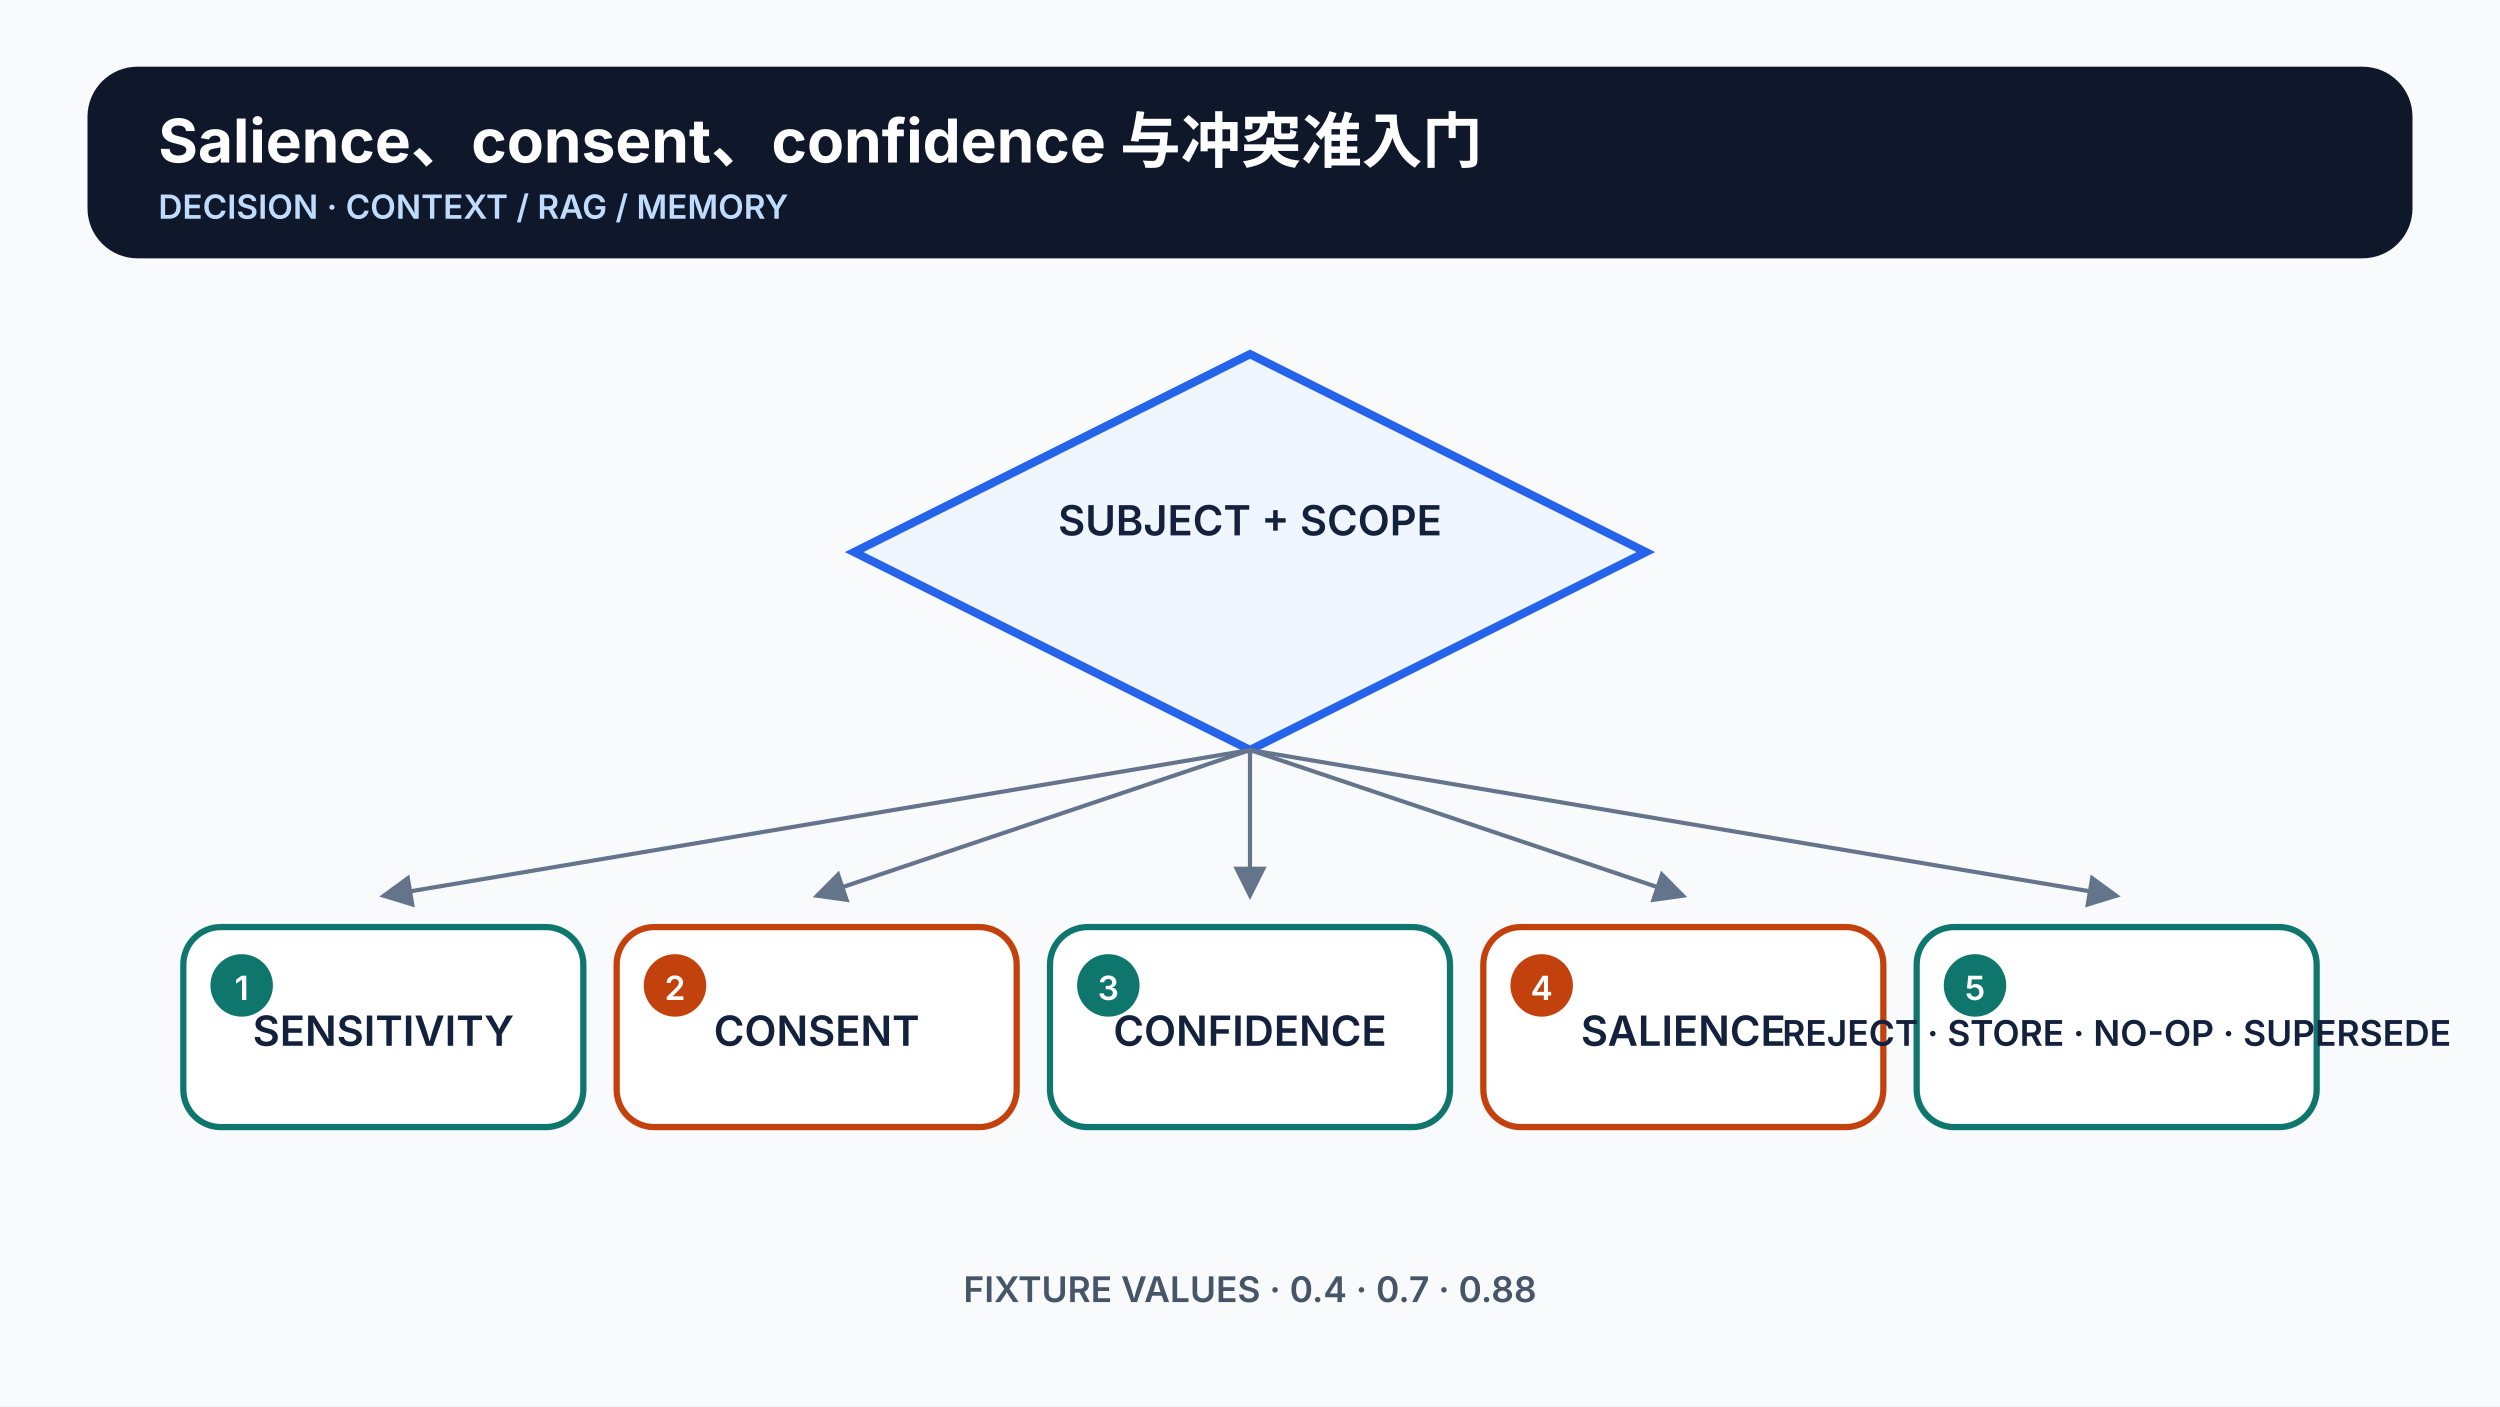
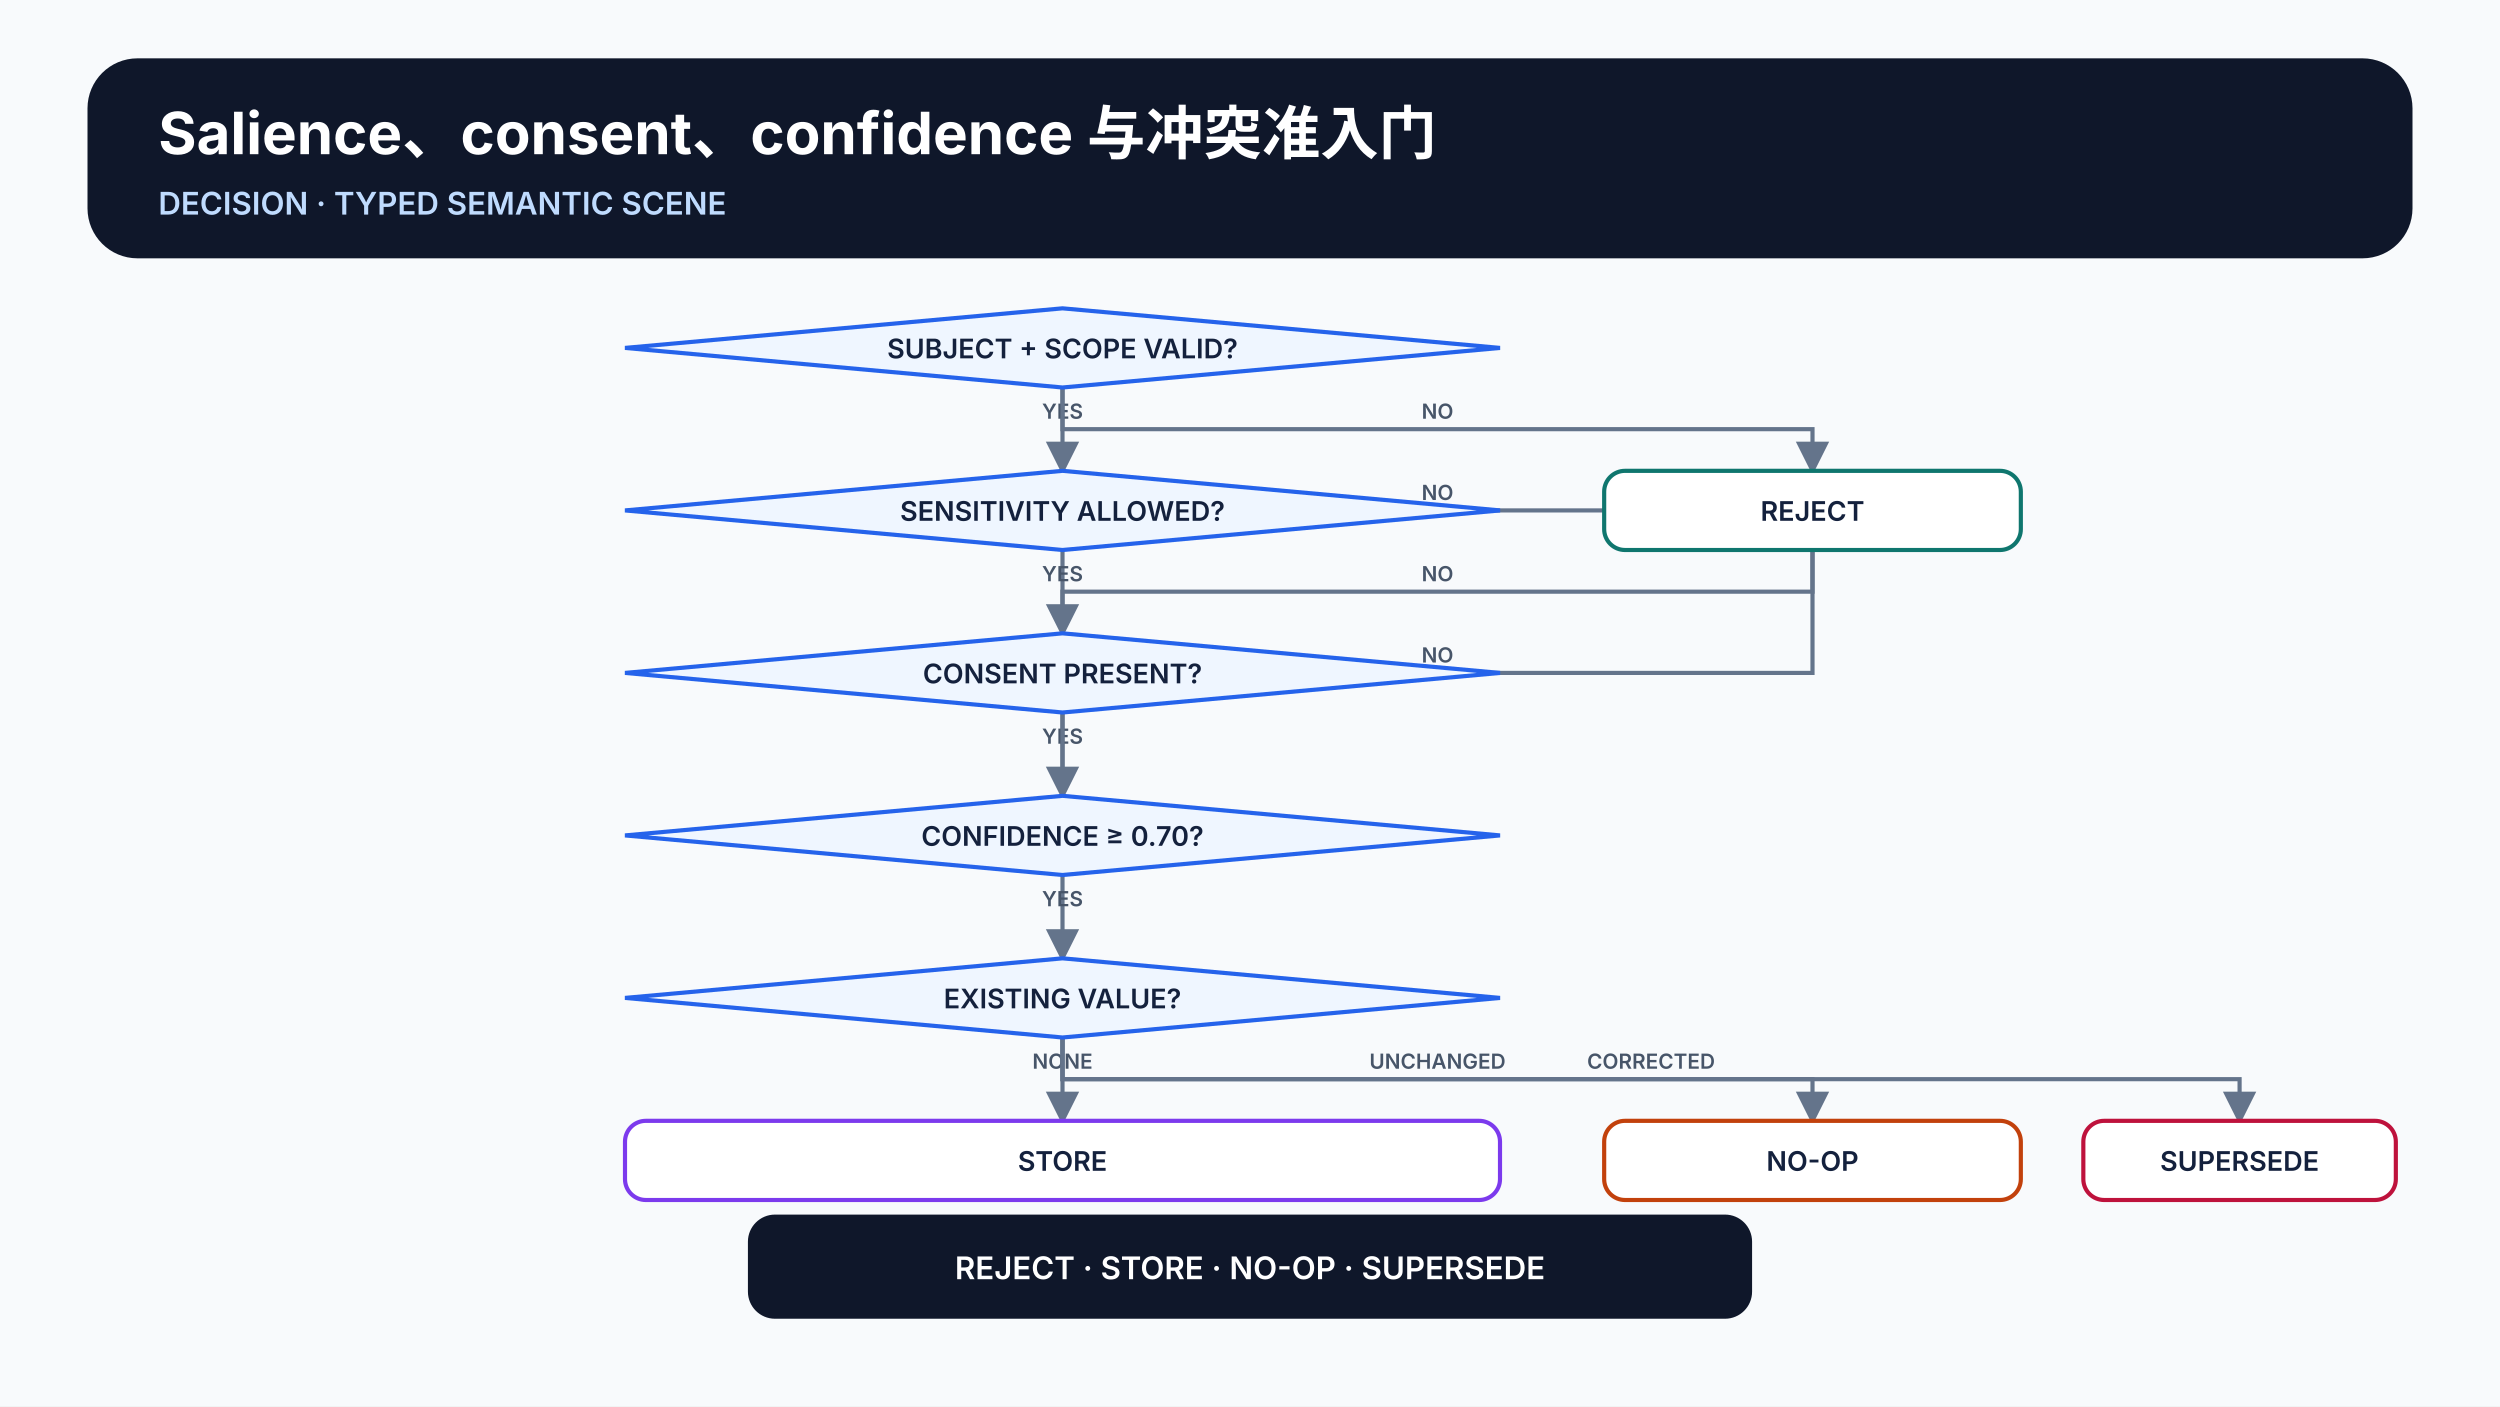
<svg xmlns="http://www.w3.org/2000/svg" width="1200" height="675" viewBox="0 0 1200 675" role="img" aria-labelledby="visual-context-07-admission-conflict-title visual-context-07-admission-conflict-desc">
  <defs>
-     <marker id="arrow" markerWidth="8" markerHeight="8" refX="7" refY="4" orient="auto">
+     <marker id="visual-context-07-admission-conflict-arrow" markerWidth="8" markerHeight="8" refX="7" refY="4" orient="auto">
      <path d="M0 0 L8 4 L0 8 Z" fill="#64748b" />
    </marker>
  </defs>
  <rect x="0" y="0" width="1200" height="675" fill="#f8fafc" />
-   <rect x="42" y="32" width="1116" height="92" rx="24" fill="#0f172a" />
-   <text x="76" y="78" font-family="Inter, Arial, sans-serif" font-size="29" font-weight="700" fill="#ffffff">Salience、consent、confidence 与冲突准入门</text>
-   <text x="76" y="105" font-family="Inter, Arial, sans-serif" font-size="16" font-weight="600" fill="#bfdbfe">DECISION · CONTEXT / RAG / MEMORY</text>
-   <polygon points="600,170 790,265 600,360 410,265" fill="#eff6ff" stroke="#2563eb" stroke-width="4" />
-   <text x="600" y="257" font-family="Inter, Arial, sans-serif" font-size="20" font-weight="600" fill="#14213d" text-anchor="middle">SUBJECT + SCOPE</text>
-   <line x1="600" y1="360" x2="184" y2="430" stroke="#64748b" stroke-width="2" marker-end="url(#arrow)" />
-   <rect x="88" y="445" width="192" height="96" rx="18" fill="#ffffff" stroke="#0f766e" stroke-width="3" />
-   <circle cx="116" cy="473" r="15" fill="#0f766e" />
-   <text x="116" y="480" font-family="Inter, Arial, sans-serif" font-size="16" font-weight="600" fill="#ffffff" text-anchor="middle">1</text>
-   <text x="184" y="502" font-family="Inter, Arial, sans-serif" font-size="20" font-weight="600" fill="#14213d" text-anchor="middle">SENSITIVITY</text>
-   <line x1="600" y1="360" x2="392" y2="430" stroke="#64748b" stroke-width="2" marker-end="url(#arrow)" />
-   <rect x="296" y="445" width="192" height="96" rx="18" fill="#ffffff" stroke="#c2410c" stroke-width="3" />
-   <circle cx="324" cy="473" r="15" fill="#c2410c" />
-   <text x="324" y="480" font-family="Inter, Arial, sans-serif" font-size="16" font-weight="600" fill="#ffffff" text-anchor="middle">2</text>
-   <text x="392" y="502" font-family="Inter, Arial, sans-serif" font-size="20" font-weight="600" fill="#14213d" text-anchor="middle">CONSENT</text>
-   <line x1="600" y1="360" x2="600" y2="430" stroke="#64748b" stroke-width="2" marker-end="url(#arrow)" />
-   <rect x="504" y="445" width="192" height="96" rx="18" fill="#ffffff" stroke="#0f766e" stroke-width="3" />
-   <circle cx="532" cy="473" r="15" fill="#0f766e" />
-   <text x="532" y="480" font-family="Inter, Arial, sans-serif" font-size="16" font-weight="600" fill="#ffffff" text-anchor="middle">3</text>
-   <text x="600" y="502" font-family="Inter, Arial, sans-serif" font-size="20" font-weight="600" fill="#14213d" text-anchor="middle">CONFIDENCE</text>
-   <line x1="600" y1="360" x2="808" y2="430" stroke="#64748b" stroke-width="2" marker-end="url(#arrow)" />
-   <rect x="712" y="445" width="192" height="96" rx="18" fill="#ffffff" stroke="#c2410c" stroke-width="3" />
-   <circle cx="740" cy="473" r="15" fill="#c2410c" />
-   <text x="740" y="480" font-family="Inter, Arial, sans-serif" font-size="16" font-weight="600" fill="#ffffff" text-anchor="middle">4</text>
-   <text x="808" y="502" font-family="Inter, Arial, sans-serif" font-size="20" font-weight="600" fill="#14213d" text-anchor="middle">SALIENCE</text>
-   <line x1="600" y1="360" x2="1016" y2="430" stroke="#64748b" stroke-width="2" marker-end="url(#arrow)" />
-   <rect x="920" y="445" width="192" height="96" rx="18" fill="#ffffff" stroke="#0f766e" stroke-width="3" />
-   <circle cx="948" cy="473" r="15" fill="#0f766e" />
-   <text x="948" y="480" font-family="Inter, Arial, sans-serif" font-size="16" font-weight="600" fill="#ffffff" text-anchor="middle">5</text>
-   <text x="1016" y="502" font-family="Inter, Arial, sans-serif" font-size="17" font-weight="600" fill="#14213d" text-anchor="middle">REJECT · STORE · NO-OP · SUPERSEDE</text>
-   <text x="600" y="625" font-family="Inter, Arial, sans-serif" font-size="17" font-weight="600" fill="#475569" text-anchor="middle">FIXTURE VALUES · 0.4 · 0.7 · 0.88</text>
+   <rect x="42" y="28" width="1116" height="96" rx="24" fill="#0f172a" />
+   <text x="76" y="74" font-family="Inter, Arial, sans-serif" font-size="28" font-weight="700" fill="#ffffff" text-anchor="start">Salience、consent、confidence 与冲突准入门</text>
+   <text x="76" y="103" font-family="Inter, Arial, sans-serif" font-size="15" font-weight="600" fill="#bfdbfe" text-anchor="start">DECISION · TYPED SEMANTIC SCENE</text>
+   <polyline id="visual-context-07-admission-conflict-edge-scope-sensitivity" data-edge="scope-sensitivity" data-from="scope" data-to="sensitivity" points="510,186 510,206 510,206 510,226" fill="none" stroke="#64748b" stroke-width="2" marker-end="url(#visual-context-07-admission-conflict-arrow)" />
+   <text x="510" y="201" font-family="Inter, Arial, sans-serif" font-size="10" font-weight="600" fill="#475569" text-anchor="middle">YES</text>
+   <polyline id="visual-context-07-admission-conflict-edge-scope-reject" data-edge="scope-reject" data-from="scope" data-to="reject" points="510,186 510,206 870,206 870,226" fill="none" stroke="#64748b" stroke-width="2" marker-end="url(#visual-context-07-admission-conflict-arrow)" />
+   <text x="690" y="201" font-family="Inter, Arial, sans-serif" font-size="10" font-weight="600" fill="#475569" text-anchor="middle">NO</text>
+   <polyline id="visual-context-07-admission-conflict-edge-sensitivity-consent" data-edge="sensitivity-consent" data-from="sensitivity" data-to="consent" points="510,264 510,284 510,284 510,304" fill="none" stroke="#64748b" stroke-width="2" marker-end="url(#visual-context-07-admission-conflict-arrow)" />
+   <text x="510" y="279" font-family="Inter, Arial, sans-serif" font-size="10" font-weight="600" fill="#475569" text-anchor="middle">YES</text>
+   <polyline id="visual-context-07-admission-conflict-edge-sensitivity-reject" data-edge="sensitivity-reject" data-from="sensitivity" data-to="reject" points="510,264 510,245 870,245 870,226" fill="none" stroke="#64748b" stroke-width="2" marker-end="url(#visual-context-07-admission-conflict-arrow)" />
+   <text x="690" y="240" font-family="Inter, Arial, sans-serif" font-size="10" font-weight="600" fill="#475569" text-anchor="middle">NO</text>
+   <polyline id="visual-context-07-admission-conflict-edge-consent-confidence" data-edge="consent-confidence" data-from="consent" data-to="confidence" points="510,342 510,362 510,362 510,382" fill="none" stroke="#64748b" stroke-width="2" marker-end="url(#visual-context-07-admission-conflict-arrow)" />
+   <text x="510" y="357" font-family="Inter, Arial, sans-serif" font-size="10" font-weight="600" fill="#475569" text-anchor="middle">YES</text>
+   <polyline id="visual-context-07-admission-conflict-edge-consent-reject" data-edge="consent-reject" data-from="consent" data-to="reject" points="510,342 510,284 870,284 870,226" fill="none" stroke="#64748b" stroke-width="2" marker-end="url(#visual-context-07-admission-conflict-arrow)" />
+   <text x="690" y="279" font-family="Inter, Arial, sans-serif" font-size="10" font-weight="600" fill="#475569" text-anchor="middle">NO</text>
+   <polyline id="visual-context-07-admission-conflict-edge-confidence-conflict" data-edge="confidence-conflict" data-from="confidence" data-to="conflict" points="510,420 510,440 510,440 510,460" fill="none" stroke="#64748b" stroke-width="2" marker-end="url(#visual-context-07-admission-conflict-arrow)" />
+   <text x="510" y="435" font-family="Inter, Arial, sans-serif" font-size="10" font-weight="600" fill="#475569" text-anchor="middle">YES</text>
+   <polyline id="visual-context-07-admission-conflict-edge-confidence-reject" data-edge="confidence-reject" data-from="confidence" data-to="reject" points="510,420 510,323 870,323 870,226" fill="none" stroke="#64748b" stroke-width="2" marker-end="url(#visual-context-07-admission-conflict-arrow)" />
+   <text x="690" y="318" font-family="Inter, Arial, sans-serif" font-size="10" font-weight="600" fill="#475569" text-anchor="middle">NO</text>
+   <polyline id="visual-context-07-admission-conflict-edge-conflict-store" data-edge="conflict-store" data-from="conflict" data-to="store" points="510,498 510,518 510,518 510,538" fill="none" stroke="#64748b" stroke-width="2" marker-end="url(#visual-context-07-admission-conflict-arrow)" />
+   <text x="510" y="513" font-family="Inter, Arial, sans-serif" font-size="10" font-weight="600" fill="#475569" text-anchor="middle">NONE</text>
+   <polyline id="visual-context-07-admission-conflict-edge-conflict-noop" data-edge="conflict-noop" data-from="conflict" data-to="no-op" points="510,498 510,518 870,518 870,538" fill="none" stroke="#64748b" stroke-width="2" marker-end="url(#visual-context-07-admission-conflict-arrow)" />
+   <text x="690" y="513" font-family="Inter, Arial, sans-serif" font-size="10" font-weight="600" fill="#475569" text-anchor="middle">UNCHANGED</text>
+   <polyline id="visual-context-07-admission-conflict-edge-conflict-supersede" data-edge="conflict-supersede" data-from="conflict" data-to="supersede" points="510,498 510,518 1075,518 1075,538" fill="none" stroke="#64748b" stroke-width="2" marker-end="url(#visual-context-07-admission-conflict-arrow)" />
+   <text x="792.5" y="513" font-family="Inter, Arial, sans-serif" font-size="10" font-weight="600" fill="#475569" text-anchor="middle">CORRECTED</text>
+   <g id="visual-context-07-admission-conflict-decision-scope" data-node="scope">
+     <polygon points="510,148 720,167 510,186 300,167" fill="#eff6ff" stroke="#2563eb" stroke-width="2" />
+     <text x="510" y="172" font-family="Inter, Arial, sans-serif" font-size="13" font-weight="600" fill="#14213d" text-anchor="middle">SUBJECT + SCOPE VALID?</text>
+   </g>
+   <g id="visual-context-07-admission-conflict-decision-sensitivity" data-node="sensitivity">
+     <polygon points="510,226 720,245 510,264 300,245" fill="#eff6ff" stroke="#2563eb" stroke-width="2" />
+     <text x="510" y="250" font-family="Inter, Arial, sans-serif" font-size="13" font-weight="600" fill="#14213d" text-anchor="middle">SENSITIVITY ALLOWED?</text>
+   </g>
+   <g id="visual-context-07-admission-conflict-decision-consent" data-node="consent">
+     <polygon points="510,304 720,323 510,342 300,323" fill="#eff6ff" stroke="#2563eb" stroke-width="2" />
+     <text x="510" y="328" font-family="Inter, Arial, sans-serif" font-size="13" font-weight="600" fill="#14213d" text-anchor="middle">CONSENT PRESENT?</text>
+   </g>
+   <g id="visual-context-07-admission-conflict-decision-confidence" data-node="confidence">
+     <polygon points="510,382 720,401 510,420 300,401" fill="#eff6ff" stroke="#2563eb" stroke-width="2" />
+     <text x="510" y="406" font-family="Inter, Arial, sans-serif" font-size="13" font-weight="600" fill="#14213d" text-anchor="middle">CONFIDENCE ≥ 0.70?</text>
+   </g>
+   <g id="visual-context-07-admission-conflict-decision-conflict" data-node="conflict">
+     <polygon points="510,460 720,479 510,498 300,479" fill="#eff6ff" stroke="#2563eb" stroke-width="2" />
+     <text x="510" y="484" font-family="Inter, Arial, sans-serif" font-size="13" font-weight="600" fill="#14213d" text-anchor="middle">EXISTING VALUE?</text>
+   </g>
+   <g id="visual-context-07-admission-conflict-outcome-reject" data-node="reject">
+     <rect x="770" y="226" width="200" height="38" rx="10" fill="#ffffff" stroke="#0f766e" stroke-width="2" />
+     <text x="870" y="250" font-family="Inter, Arial, sans-serif" font-size="13" font-weight="600" fill="#14213d" text-anchor="middle">REJECT</text>
+   </g>
+   <g id="visual-context-07-admission-conflict-outcome-store" data-node="store">
+     <rect x="300" y="538" width="420" height="38" rx="10" fill="#ffffff" stroke="#7c3aed" stroke-width="2" />
+     <text x="510" y="562" font-family="Inter, Arial, sans-serif" font-size="13" font-weight="600" fill="#14213d" text-anchor="middle">STORE</text>
+   </g>
+   <g id="visual-context-07-admission-conflict-outcome-no-op" data-node="no-op">
+     <rect x="770" y="538" width="200" height="38" rx="10" fill="#ffffff" stroke="#c2410c" stroke-width="2" />
+     <text x="870" y="562" font-family="Inter, Arial, sans-serif" font-size="13" font-weight="600" fill="#14213d" text-anchor="middle">NO-OP</text>
+   </g>
+   <g id="visual-context-07-admission-conflict-outcome-supersede" data-node="supersede">
+     <rect x="1000" y="538" width="150" height="38" rx="10" fill="#ffffff" stroke="#be123c" stroke-width="2" />
+     <text x="1075" y="562" font-family="Inter, Arial, sans-serif" font-size="13" font-weight="600" fill="#14213d" text-anchor="middle">SUPERSEDE</text>
+   </g>
+   <g id="visual-context-07-admission-conflict-action-summary" data-node="action-summary">
+     <rect x="360" y="584" width="480" height="48" rx="12" fill="#0f172a" stroke="#0f172a" stroke-width="2" />
+     <text x="600" y="614" font-family="Inter, Arial, sans-serif" font-size="15" font-weight="600" fill="#ffffff" text-anchor="middle">REJECT · STORE · NO-OP · SUPERSEDE</text>
+   </g>
</svg>
